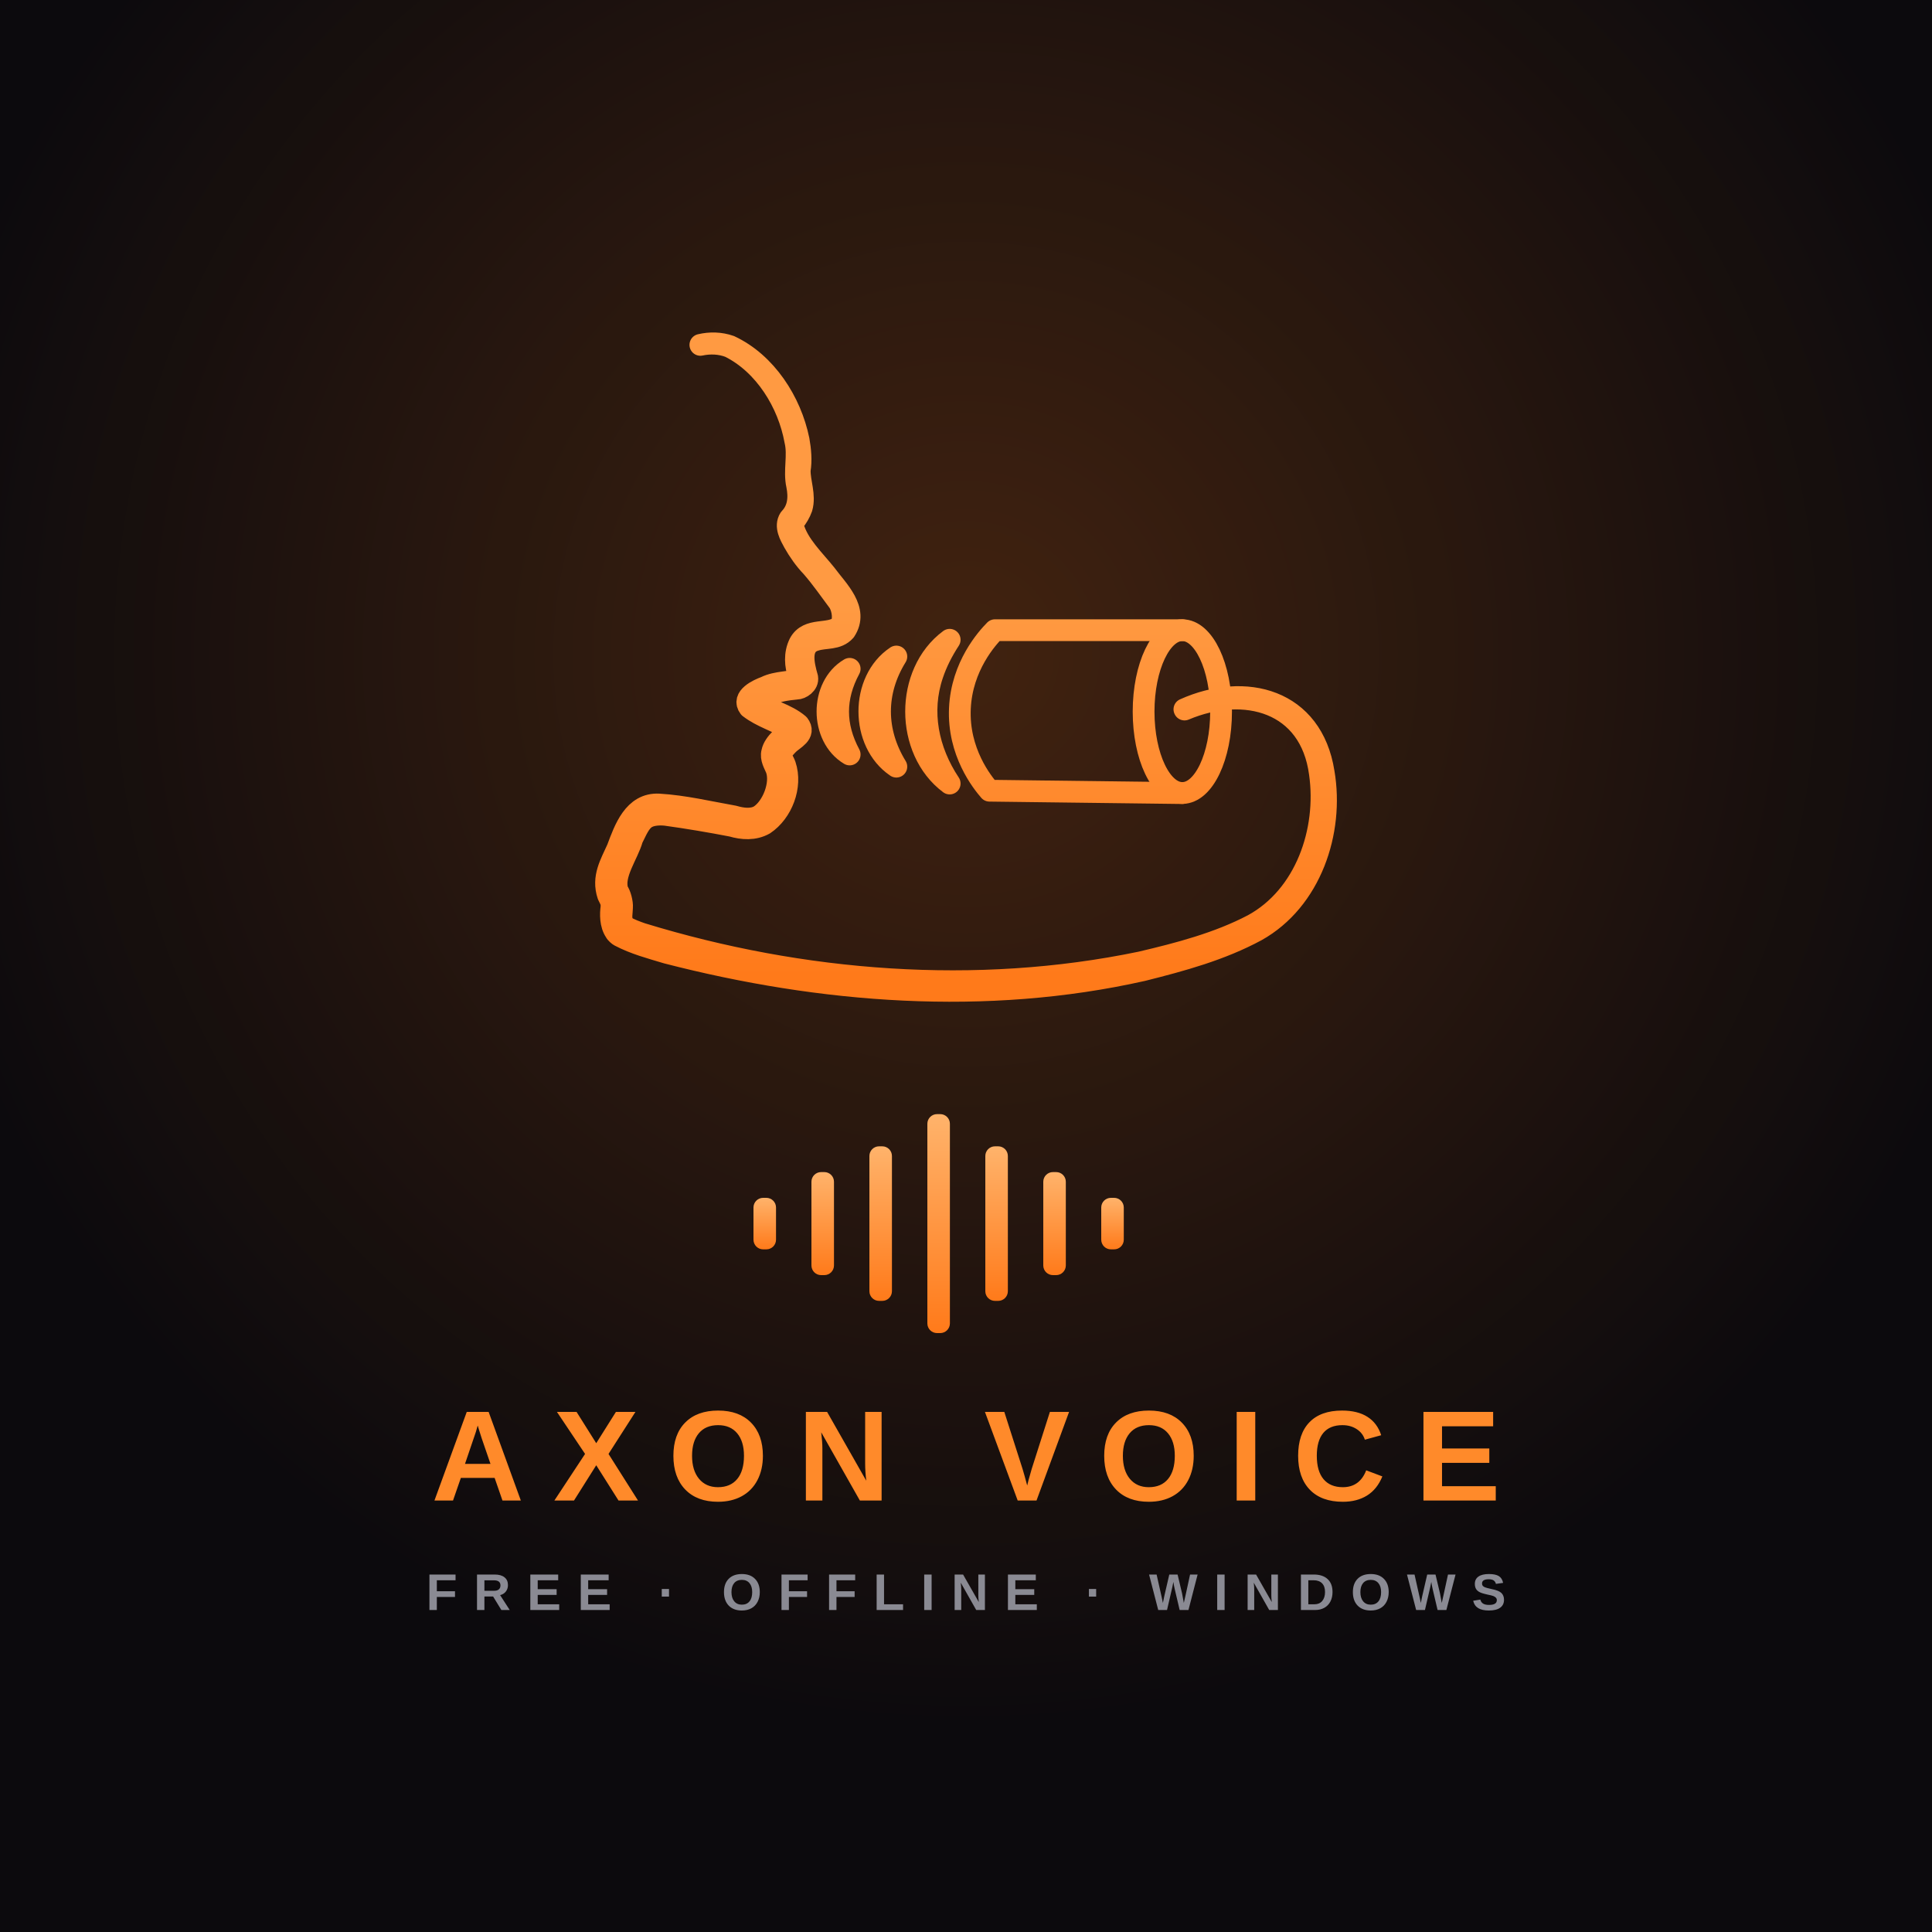
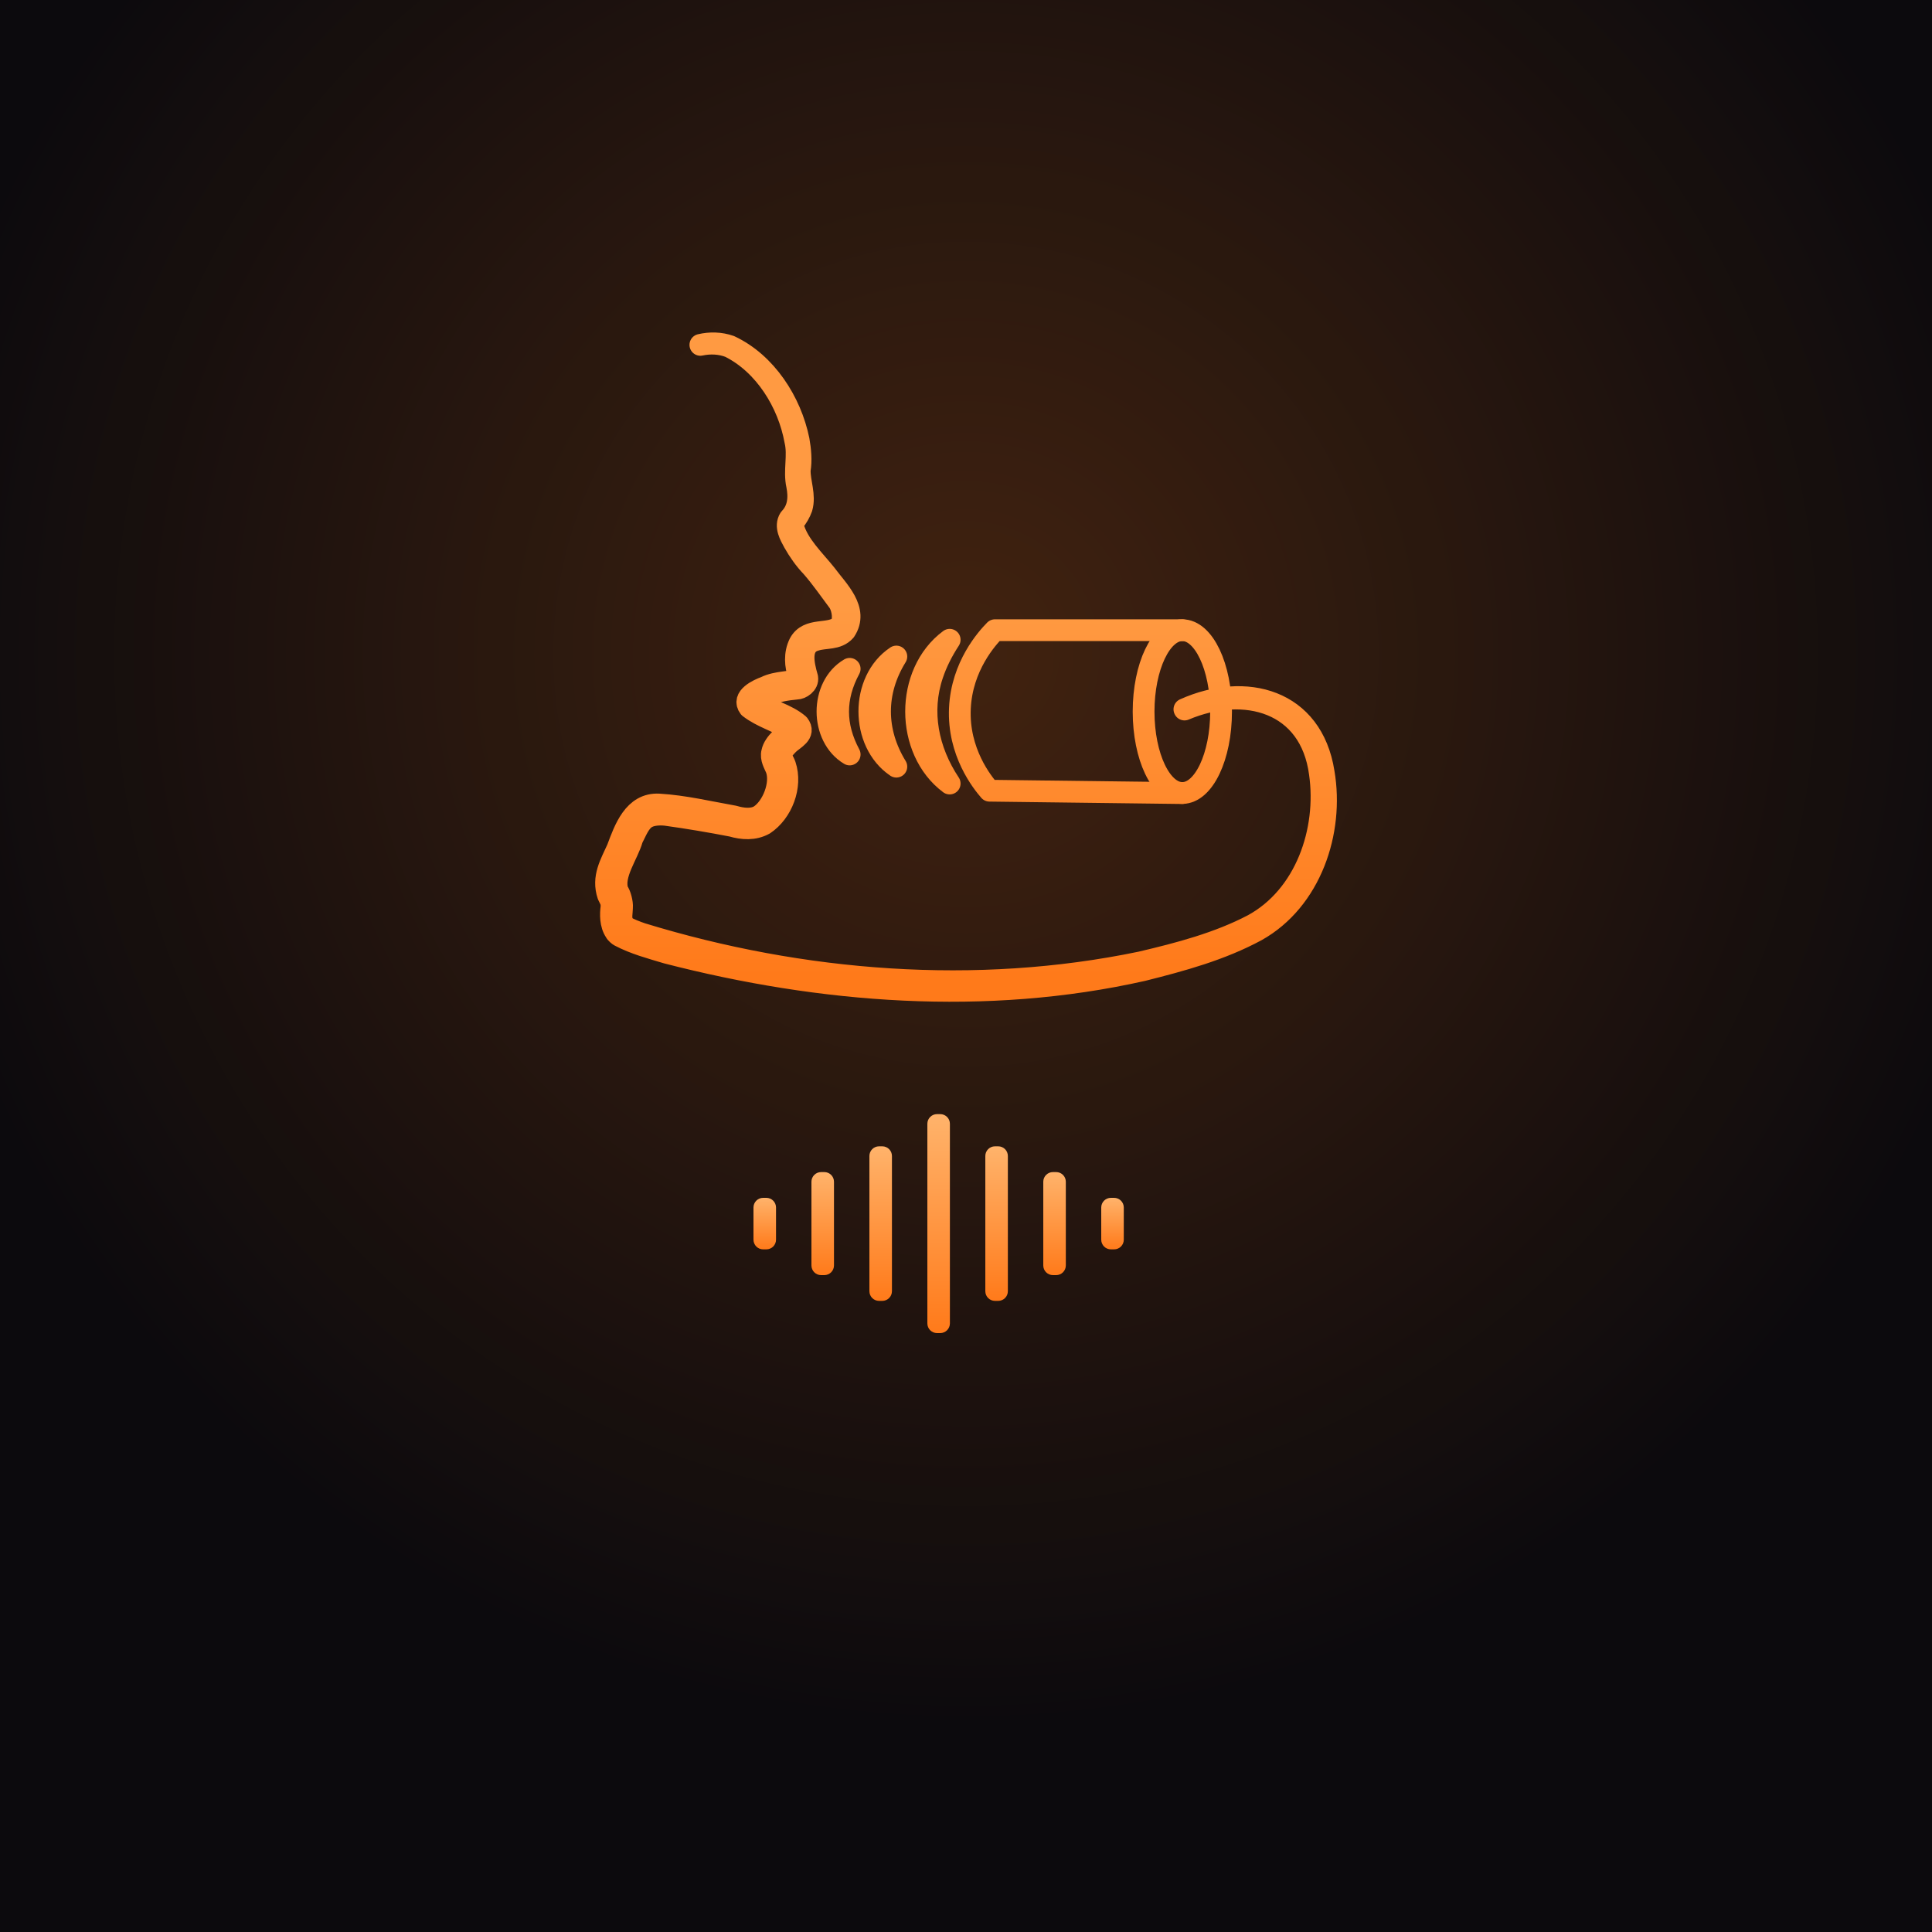
<svg xmlns="http://www.w3.org/2000/svg" width="600" height="600" viewBox="0 0 600 600">
  <defs>
    <linearGradient id="amber" x1="0" y1="40" x2="0" y2="74" gradientUnits="userSpaceOnUse">
      <stop offset="0" stop-color="#FF9A42" />
      <stop offset="1" stop-color="#FF7A1A" />
    </linearGradient>
    <linearGradient id="amberV" x1="0" y1="0" x2="0" y2="1">
      <stop offset="0" stop-color="#FFB36B" />
      <stop offset="1" stop-color="#FF7A1A" />
    </linearGradient>
    <radialGradient id="glow" cx="50%" cy="34%" r="55%">
      <stop offset="0" stop-color="#FF7A1A" stop-opacity="0.22" />
      <stop offset="1" stop-color="#FF7A1A" stop-opacity="0" />
    </radialGradient>
  </defs>
  <rect width="600" height="600" fill="#0c0a0d" />
  <rect width="600" height="600" fill="url(#glow)" />
  <svg x="178" y="96" width="244" height="222" viewBox="8.4 12.7 72.2 65.6">
    <g stroke="url(#amber)" stroke-width="2" stroke-linejoin="round" stroke-linecap="round">
      <path fill="url(#amber)" d="M33.81,53.58c-2.71-1.62-2.73-6.26,0-7.87-1.42,2.64-1.41,5.23,0,7.87h0Z" />
      <path fill="url(#amber)" d="M38.1,54.7c-3.3-2.23-3.32-7.91,0-10.12-2.01,3.25-1.99,6.87,0,10.12h0Z" />
      <path fill="url(#amber)" d="M43,56.25c-4.1-3.06-4.13-10.15,0-13.21-.67,1.03-1.21,2.09-1.58,3.2-1.15,3.4-.44,6.97,1.58,10.01h0Z" />
      <ellipse fill="none" stroke="url(#amber)" stroke-miterlimit="10" cx="64.38" cy="49.64" rx="3.56" ry="7.48" />
      <path fill="none" stroke="url(#amber)" stroke-miterlimit="10" d="M64.38,42.16h-17.22c-.72.73-3.04,3.29-3.22,7.17-.19,4.04,2.07,6.83,2.72,7.58l17.72.22" />
      <path fill="url(#amber)" d="M64.57,49.43c5.62-2.52,11.75-.9,12.8,5.81.93,5.45-1.2,11.74-6.19,14.53-3.28,1.77-6.86,2.74-10.44,3.64-14.4,3.24-29.52,2.07-43.73-1.6-1.46-.44-2.95-.83-4.32-1.55-.09-.03-.38-.29-.41-.39-.47-.68-.44-1.63-.36-2.25.02-.51-.07-.6-.31-1.1-.56-1.65.26-2.94.86-4.29.66-1.76,1.5-4.18,3.82-4.05,2.32.14,4.56.68,6.88,1.09.74.22,1.67.35,2.36-.06,1.19-.76,2.05-2.93,1.54-4.31-.18-.43-.53-.98-.38-1.53.17-.87,1.25-1.67,1.79-2.05.01.15,0,.02-.17-.08-1.2-.74-2.57-1.09-3.72-1.98-.72-.93.82-1.63,1.48-1.87,1.03-.52,2.42-.42,3.1-.71.04-.05.04-.12-.03-.35-.33-.92-.41-2,.06-2.95.8-1.5,2.72-.71,3.73-1.58.41-.5.26-1.6-.11-2.21-.82-1.09-1.59-2.22-2.49-3.25-.63-.65-1.2-1.46-1.65-2.26-.33-.61-.84-1.46-.38-2.18.82-.85.9-1.94.68-3.05-.3-1.33.16-2.75-.17-4.1-.63-3.49-2.81-7.03-6.03-8.63-.85-.33-1.8-.37-2.69-.18.89-.21,1.84-.19,2.72.12,3.31,1.55,5.59,5.1,6.31,8.63.16.9.25,1.87.1,2.77-.02,1.12.52,2.31.18,3.46-.15.43-.43.91-.71,1.24-.09.14-.11.3-.08.49.46,1.67,1.93,3.03,3.01,4.38,1.08,1.47,3.04,3.25,1.77,5.18-.72.82-1.83.57-2.72.86-1.56.43-1.1,2.26-.76,3.45.1.58-.58,1.02-.98,1.01-.96.09-1.76.23-2.59.57-.43.19-.94.41-1.16.71.02,0-.02-.12,0-.08,1.19.81,2.81,1.13,3.94,2.1.66.86-.46,1.31-.95,1.8-.3.31-.61.63-.64.89-.06.38.21.65.35,1.06.64,1.92-.29,4.31-1.92,5.4-.93.52-1.99.45-2.98.16-1.97-.38-4.03-.73-6.06-1.01-.54-.06-1.26-.03-1.73.23-.68.35-1.01,1.3-1.36,1.96-.4,1.47-1.84,3.29-1.34,4.81.23.29.44,1.08.4,1.51-.02.55-.11.91,0,1.23.04.18.16.33.23.5.02.06.04.03.04.03.45.25,1.01.47,1.54.65,14.71,4.51,30.76,5.77,45.87,2.63,3.5-.82,7.12-1.77,10.3-3.44,4.84-2.63,6.9-8.66,6.15-13.92-.87-6.58-6.89-8.21-12.44-5.87h0Z" />
    </g>
  </svg>
  <g fill="url(#amberV)">
    <rect x="234" y="372" width="7" height="16" rx="3" />
    <rect x="252" y="364" width="7" height="32" rx="3" />
    <rect x="270" y="356" width="7" height="48" rx="3" />
    <rect x="288" y="346" width="7" height="68" rx="3" />
    <rect x="306" y="356" width="7" height="48" rx="3" />
    <rect x="324" y="364" width="7" height="32" rx="3" />
    <rect x="342" y="372" width="7" height="16" rx="3" />
  </g>
-   <text x="300" y="466" text-anchor="middle" font-family="Arial, Helvetica, sans-serif" font-size="40" font-weight="700" letter-spacing="9" fill="#FF8A2A">AXON VOICE</text>
-   <text x="300" y="500" text-anchor="middle" font-family="Arial, Helvetica, sans-serif" font-size="16" font-weight="600" letter-spacing="5" fill="#8a8a93">FREE · OFFLINE · WINDOWS</text>
</svg>
